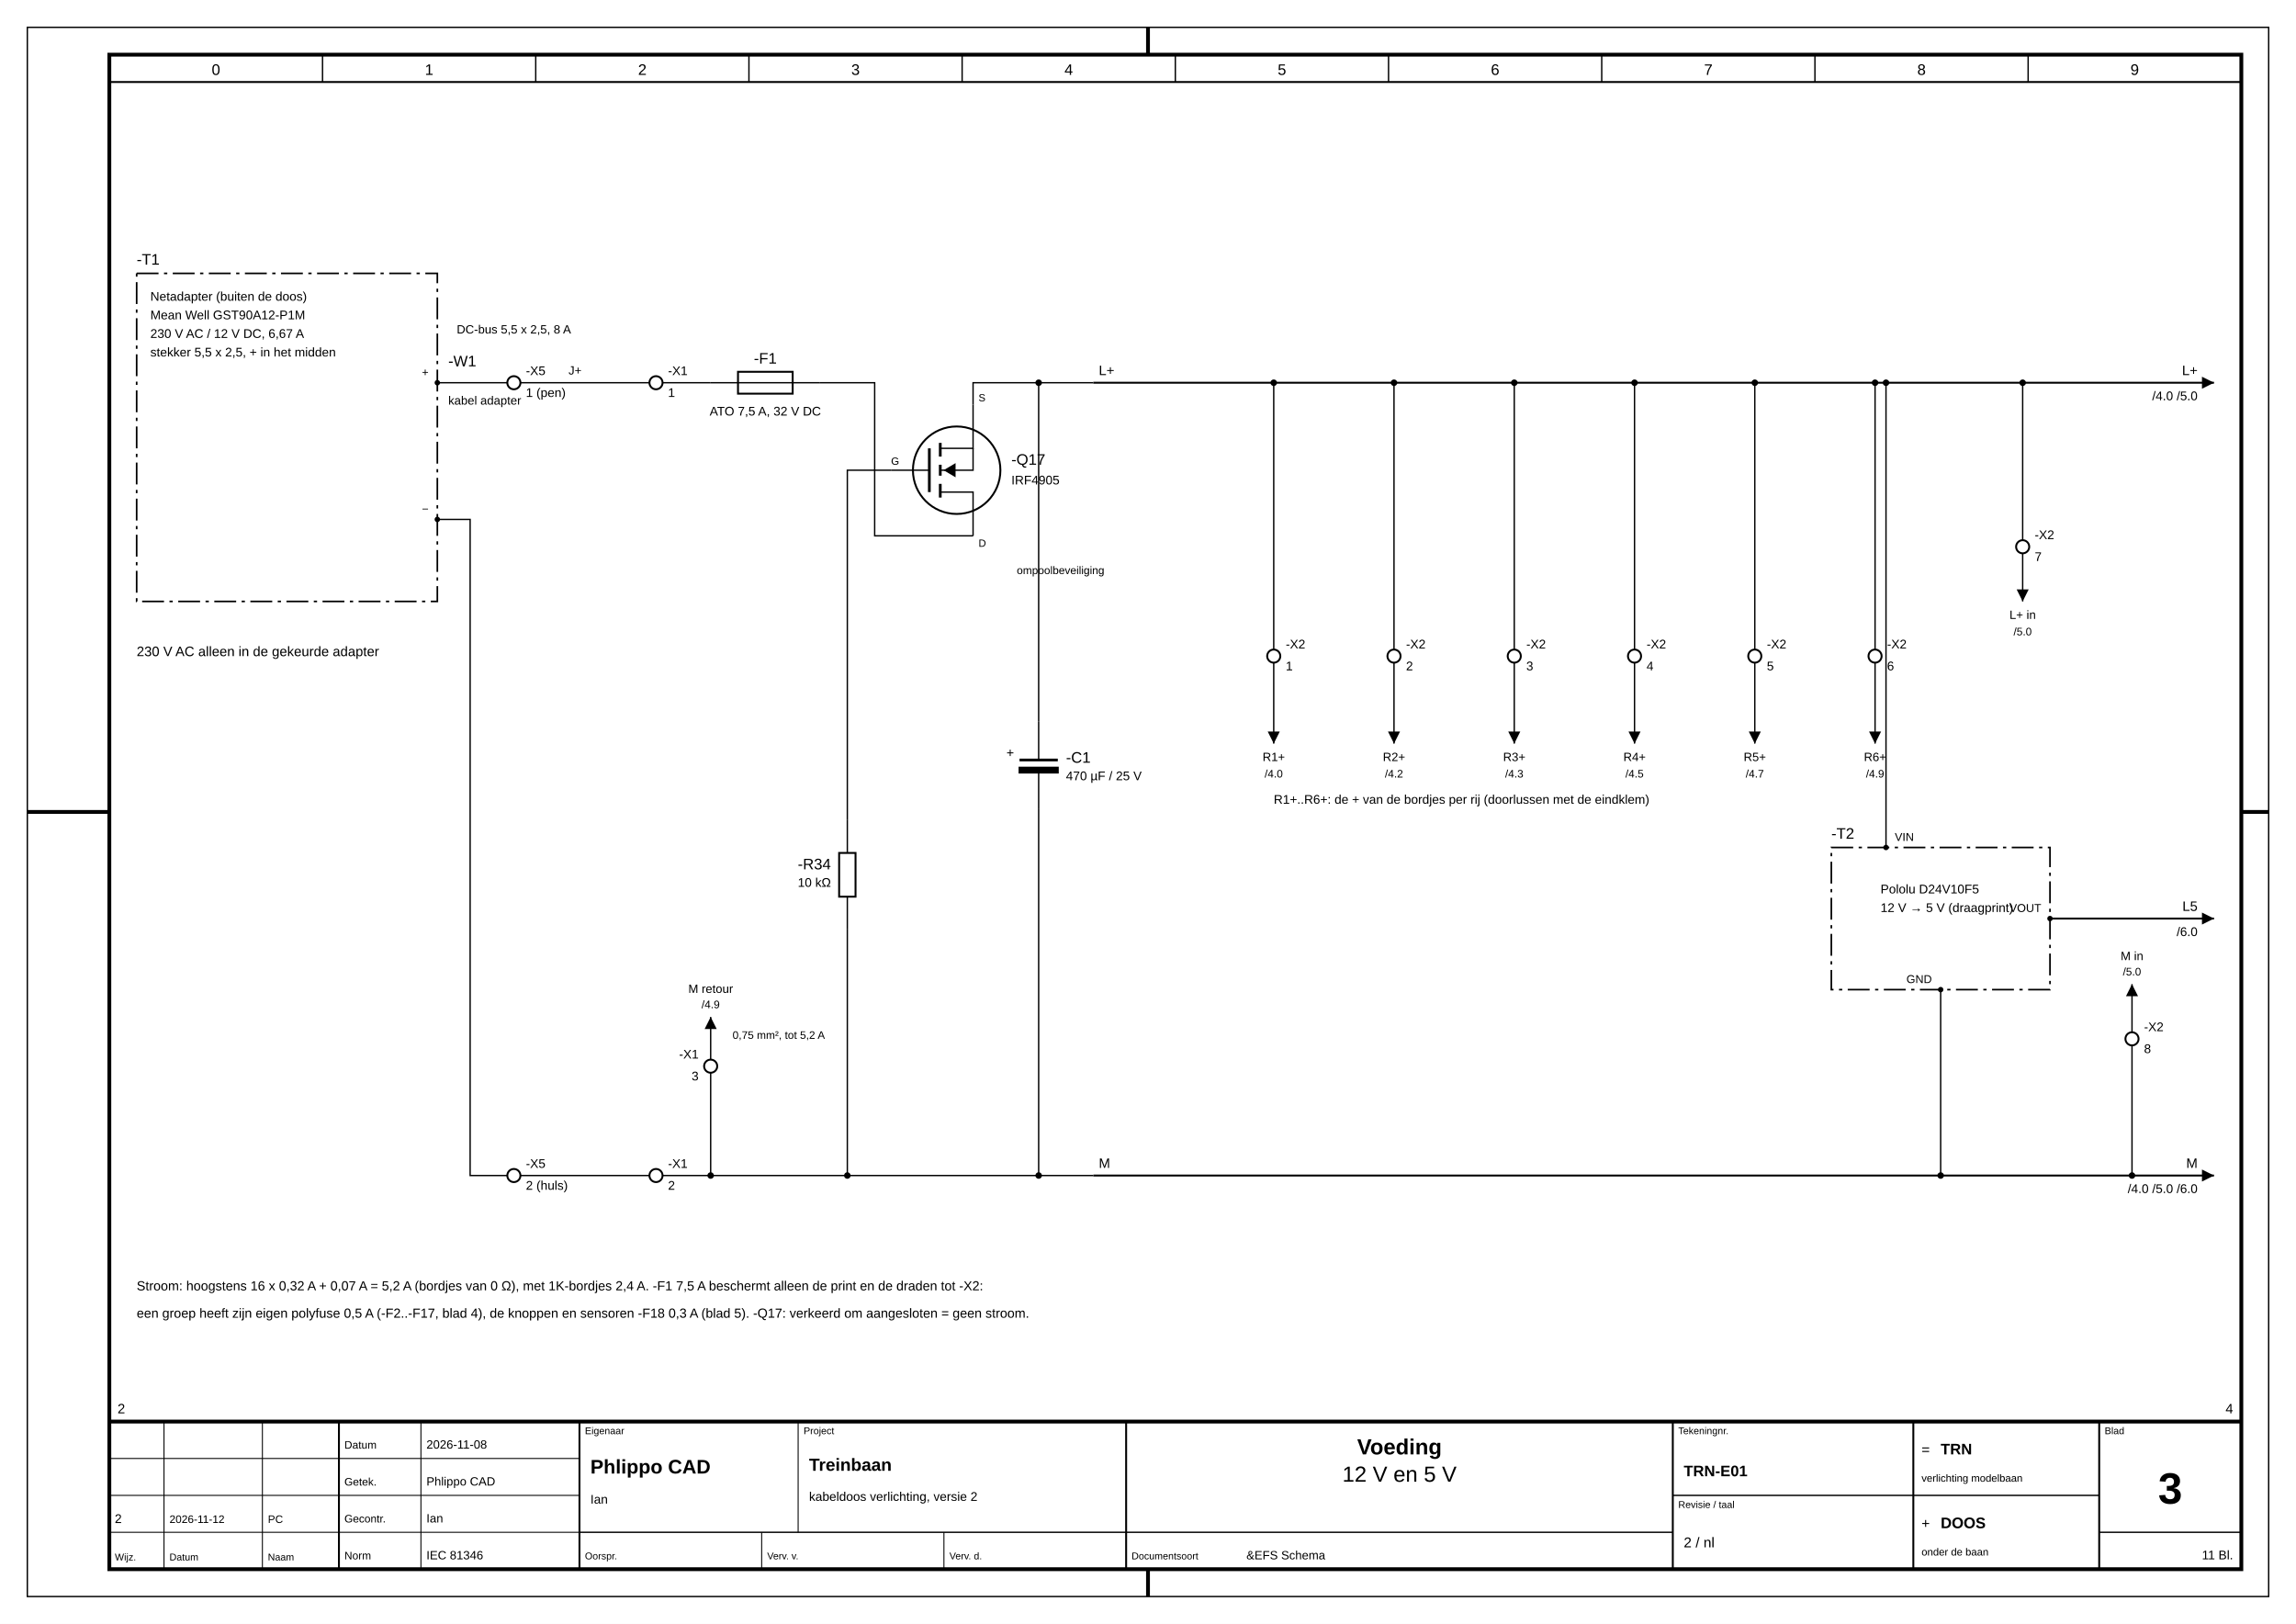
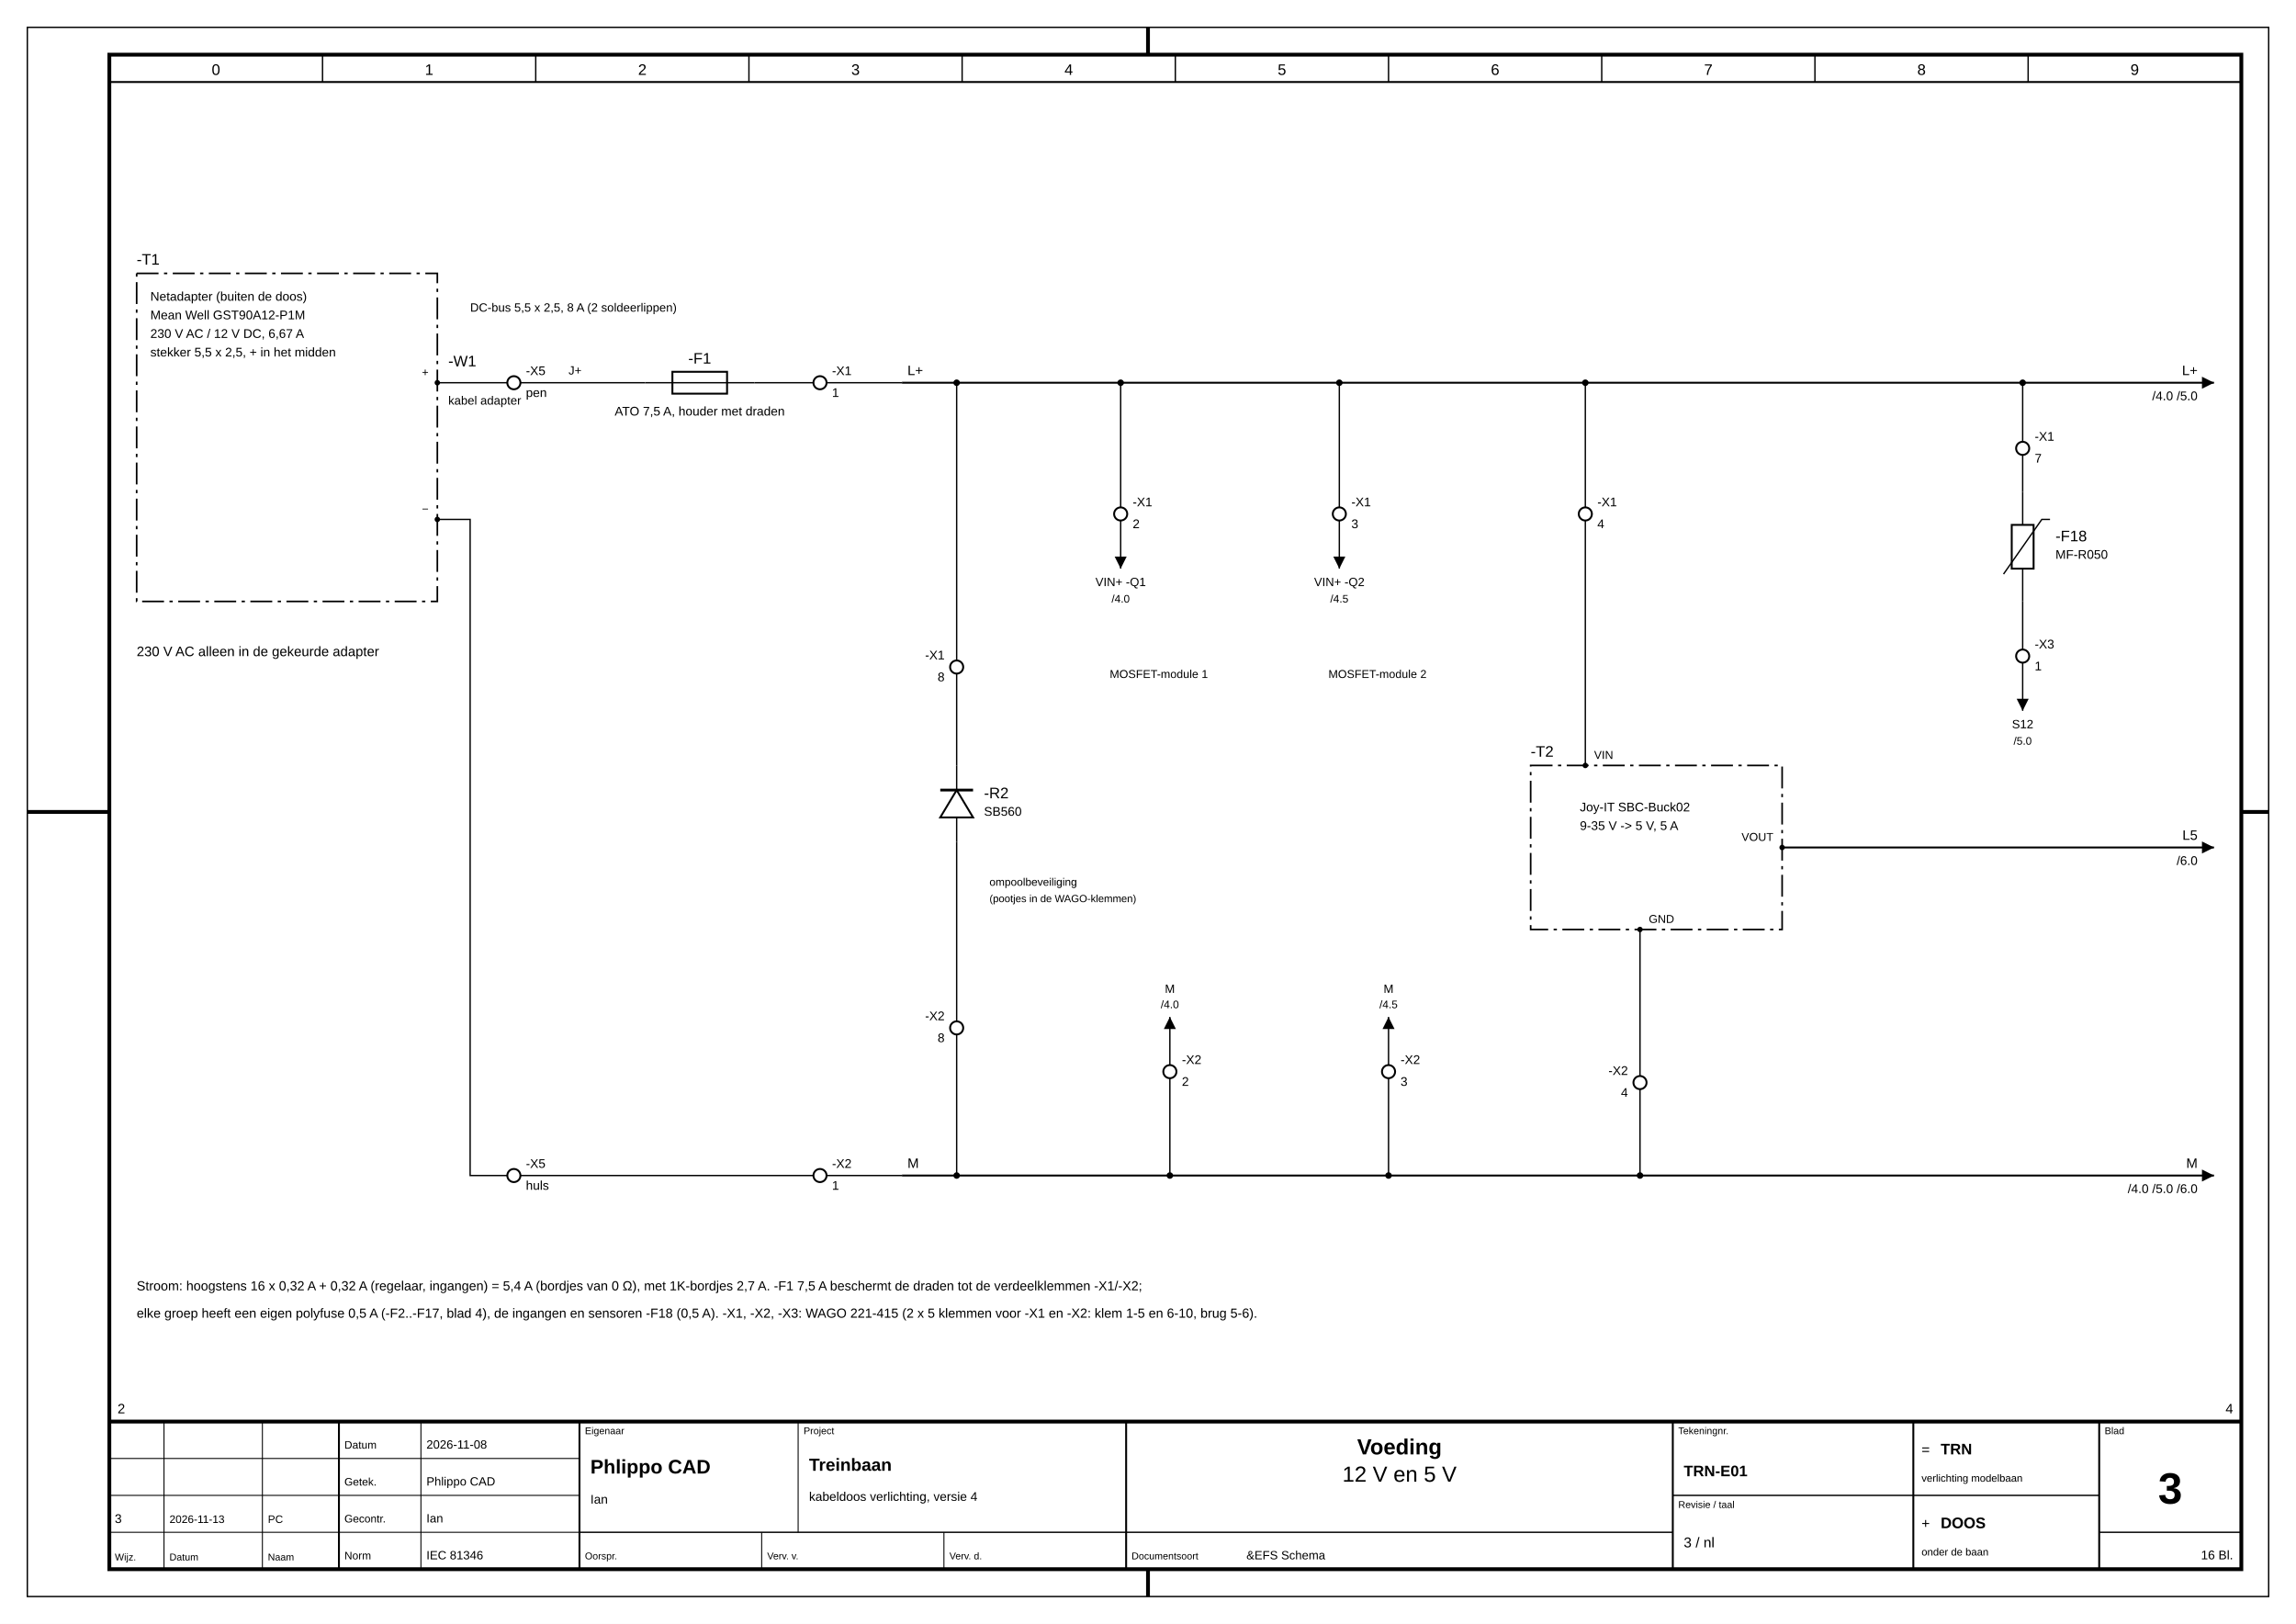
<svg xmlns="http://www.w3.org/2000/svg" viewBox="0 0 420 297" width="420mm" height="297mm" font-family="Arial, Helvetica, sans-serif">
  <rect width="420" height="297" fill="#fff" />
  <rect x="5" y="5" width="410" height="287" fill="none" stroke="#000" stroke-width="0.25" />
  <rect x="20" y="10" width="390" height="277" fill="none" stroke="#000" stroke-width="0.7" />
  <polyline points="210,5 210,10" fill="none" stroke="#000" stroke-width="0.7" />
  <polyline points="210,287 210,292" fill="none" stroke="#000" stroke-width="0.7" />
  <polyline points="5,148.5 20,148.5" fill="none" stroke="#000" stroke-width="0.7" />
  <polyline points="410,148.5 415,148.5" fill="none" stroke="#000" stroke-width="0.7" />
  <polyline points="20,15 410,15" fill="none" stroke="#000" stroke-width="0.35" />
  <text x="39.5" y="13.7" font-size="2.8" text-anchor="middle" fill="#000">0</text>
  <polyline points="59,10 59,15" fill="none" stroke="#000" stroke-width="0.25" />
  <text x="78.5" y="13.7" font-size="2.8" text-anchor="middle" fill="#000">1</text>
  <polyline points="98,10 98,15" fill="none" stroke="#000" stroke-width="0.25" />
  <text x="117.5" y="13.7" font-size="2.8" text-anchor="middle" fill="#000">2</text>
  <polyline points="137,10 137,15" fill="none" stroke="#000" stroke-width="0.25" />
  <text x="156.5" y="13.7" font-size="2.8" text-anchor="middle" fill="#000">3</text>
  <polyline points="176,10 176,15" fill="none" stroke="#000" stroke-width="0.25" />
  <text x="195.5" y="13.7" font-size="2.8" text-anchor="middle" fill="#000">4</text>
  <polyline points="215,10 215,15" fill="none" stroke="#000" stroke-width="0.25" />
  <text x="234.5" y="13.7" font-size="2.8" text-anchor="middle" fill="#000">5</text>
  <polyline points="254,10 254,15" fill="none" stroke="#000" stroke-width="0.25" />
  <text x="273.5" y="13.7" font-size="2.8" text-anchor="middle" fill="#000">6</text>
  <polyline points="293,10 293,15" fill="none" stroke="#000" stroke-width="0.25" />
  <text x="312.5" y="13.7" font-size="2.8" text-anchor="middle" fill="#000">7</text>
  <polyline points="332,10 332,15" fill="none" stroke="#000" stroke-width="0.25" />
  <text x="351.5" y="13.7" font-size="2.8" text-anchor="middle" fill="#000">8</text>
  <polyline points="371,10 371,15" fill="none" stroke="#000" stroke-width="0.25" />
  <text x="390.5" y="13.7" font-size="2.8" text-anchor="middle" fill="#000">9</text>
  <text x="21.5" y="258.5" font-size="2.5" text-anchor="start" fill="#000">2</text>
  <text x="408.5" y="258.5" font-size="2.5" text-anchor="end" fill="#000">4</text>
  <polyline points="20,260 410,260" fill="none" stroke="#000" stroke-width="0.7" />
  <polyline points="20,266.75 62,266.75" fill="none" stroke="#000" stroke-width="0.18" />
  <polyline points="20,273.5 62,273.5" fill="none" stroke="#000" stroke-width="0.18" />
  <polyline points="20,280.25 62,280.25" fill="none" stroke="#000" stroke-width="0.18" />
  <polyline points="30,260 30,287" fill="none" stroke="#000" stroke-width="0.18" />
  <polyline points="48,260 48,287" fill="none" stroke="#000" stroke-width="0.18" />
  <text x="21" y="285.4" font-size="1.8" text-anchor="start" fill="#000">Wijz.</text>
  <text x="31" y="285.4" font-size="1.8" text-anchor="start" fill="#000">Datum</text>
  <text x="49" y="285.4" font-size="1.8" text-anchor="start" fill="#000">Naam</text>
-   <text x="21" y="278.55" font-size="2.3" text-anchor="start" fill="#000">2</text>
-   <text x="31" y="278.55" font-size="2" text-anchor="start" fill="#000">2026-11-12</text>
+   <text x="21" y="278.55" font-size="2.3" text-anchor="start" fill="#000">3</text>
+   <text x="31" y="278.55" font-size="2" text-anchor="start" fill="#000">2026-11-13</text>
  <text x="49" y="278.55" font-size="2" text-anchor="start" fill="#000">PC</text>
  <polyline points="62,260 62,287" fill="none" stroke="#000" stroke-width="0.35" />
  <polyline points="62,266.75 106,266.75" fill="none" stroke="#000" stroke-width="0.18" />
  <polyline points="62,273.5 106,273.5" fill="none" stroke="#000" stroke-width="0.18" />
  <polyline points="62,280.25 106,280.25" fill="none" stroke="#000" stroke-width="0.18" />
  <polyline points="77,260 77,287" fill="none" stroke="#000" stroke-width="0.18" />
  <text x="63" y="264.95" font-size="2" text-anchor="start" fill="#000">Datum</text>
  <text x="78" y="264.95" font-size="2.2" text-anchor="start" fill="#000">2026-11-08</text>
  <text x="63" y="271.7" font-size="2" text-anchor="start" fill="#000">Getek.</text>
  <text x="78" y="271.7" font-size="2.2" text-anchor="start" fill="#000">Phlippo CAD</text>
  <text x="63" y="278.45" font-size="2" text-anchor="start" fill="#000">Gecontr.</text>
  <text x="78" y="278.45" font-size="2.2" text-anchor="start" fill="#000">Ian</text>
  <text x="63" y="285.2" font-size="2" text-anchor="start" fill="#000">Norm</text>
  <text x="78" y="285.2" font-size="2.2" text-anchor="start" fill="#000">IEC 81346</text>
  <polyline points="106,260 106,287" fill="none" stroke="#000" stroke-width="0.35" />
  <polyline points="106,280.25 206,280.25" fill="none" stroke="#000" stroke-width="0.25" />
  <polyline points="146,260 146,280.25" fill="none" stroke="#000" stroke-width="0.18" />
  <text x="107" y="262.3" font-size="1.8" text-anchor="start" fill="#000">Eigenaar</text>
  <text x="108" y="269.5" font-size="3.6" text-anchor="start" fill="#000" font-weight="700">Phlippo CAD</text>
  <text x="108" y="275" font-size="2.3" text-anchor="start" fill="#000">Ian</text>
  <text x="147" y="262.3" font-size="1.8" text-anchor="start" fill="#000">Project</text>
  <text x="148" y="269" font-size="3.2" text-anchor="start" fill="#000" font-weight="700">Treinbaan</text>
-   <text x="148" y="274.5" font-size="2.3" text-anchor="start" fill="#000">kabeldoos verlichting, versie 2</text>
+   <text x="148" y="274.5" font-size="2.3" text-anchor="start" fill="#000">kabeldoos verlichting, versie 4</text>
  <text x="107" y="285.2" font-size="1.8" text-anchor="start" fill="#000">Oorspr.</text>
  <text x="118" y="285.2" font-size="2" text-anchor="start" fill="#000" />
  <polyline points="139.33,280.25 139.33,287" fill="none" stroke="#000" stroke-width="0.18" />
  <text x="140.33" y="285.2" font-size="1.8" text-anchor="start" fill="#000">Verv. v.</text>
  <text x="151.33" y="285.2" font-size="2" text-anchor="start" fill="#000" />
  <polyline points="172.67,280.25 172.67,287" fill="none" stroke="#000" stroke-width="0.18" />
  <text x="173.67" y="285.2" font-size="1.8" text-anchor="start" fill="#000">Verv. d.</text>
  <text x="184.67" y="285.2" font-size="2" text-anchor="start" fill="#000" />
  <polyline points="206,260 206,287" fill="none" stroke="#000" stroke-width="0.35" />
  <polyline points="206,280.25 306,280.25" fill="none" stroke="#000" stroke-width="0.25" />
  <text x="256" y="266" font-size="4" text-anchor="middle" fill="#000" font-weight="700">Voeding</text>
  <text x="256" y="271" font-size="4" text-anchor="middle" fill="#000">12 V en 5 V</text>
  <text x="207" y="285.2" font-size="1.8" text-anchor="start" fill="#000">Documentsoort</text>
  <text x="228" y="285.2" font-size="2.2" text-anchor="start" fill="#000">&amp;EFS  Schema</text>
  <polyline points="306,260 306,287" fill="none" stroke="#000" stroke-width="0.35" />
  <polyline points="306,273.5 350,273.5" fill="none" stroke="#000" stroke-width="0.25" />
  <text x="307" y="262.3" font-size="1.8" text-anchor="start" fill="#000">Tekeningnr.</text>
  <text x="308" y="270" font-size="2.8" text-anchor="start" fill="#000" font-weight="700">TRN-E01</text>
  <text x="307" y="275.8" font-size="1.8" text-anchor="start" fill="#000">Revisie / taal</text>
-   <text x="308" y="283" font-size="2.6" text-anchor="start" fill="#000">2 / nl</text>
+   <text x="308" y="283" font-size="2.6" text-anchor="start" fill="#000">3 / nl</text>
  <polyline points="350,260 350,287" fill="none" stroke="#000" stroke-width="0.35" />
  <polyline points="350,273.5 384,273.5" fill="none" stroke="#000" stroke-width="0.25" />
  <text x="351.5" y="266" font-size="2.6" text-anchor="start" fill="#000">=</text>
  <text x="355" y="266" font-size="2.8" text-anchor="start" fill="#000" font-weight="700">TRN</text>
  <text x="351.5" y="271" font-size="1.9" text-anchor="start" fill="#000">verlichting modelbaan</text>
  <text x="351.5" y="279.5" font-size="2.6" text-anchor="start" fill="#000">+</text>
  <text x="355" y="279.5" font-size="2.8" text-anchor="start" fill="#000" font-weight="700">DOOS</text>
  <text x="351.5" y="284.5" font-size="1.9" text-anchor="start" fill="#000">onder de baan</text>
  <polyline points="384,260 384,287" fill="none" stroke="#000" stroke-width="0.35" />
  <polyline points="384,280.25 410,280.25" fill="none" stroke="#000" stroke-width="0.25" />
  <text x="385" y="262.3" font-size="1.8" text-anchor="start" fill="#000">Blad</text>
  <text x="397" y="275" font-size="8" text-anchor="middle" fill="#000" font-weight="700">3</text>
-   <text x="408.5" y="285.2" font-size="2.3" text-anchor="end" fill="#000">11 Bl.</text>
+   <text x="408.5" y="285.2" font-size="2.3" text-anchor="end" fill="#000">16 Bl.</text>
  <rect x="25" y="50" width="55" height="60" fill="none" stroke="#000" stroke-width="0.3" stroke-dasharray="4 1 0.6 1" />
  <text x="25" y="48.4" font-size="2.8" text-anchor="start" fill="#000">-T1</text>
  <text x="27.5" y="55" font-size="2.3" text-anchor="start" fill="#000">Netadapter (buiten de doos)</text>
  <text x="27.5" y="58.4" font-size="2.3" text-anchor="start" fill="#000">Mean Well GST90A12-P1M</text>
  <text x="27.5" y="61.8" font-size="2.3" text-anchor="start" fill="#000">230 V AC / 12 V DC, 6,67 A</text>
  <text x="27.5" y="65.2" font-size="2.3" text-anchor="start" fill="#000">stekker 5,5 x 2,5, + in het midden</text>
  <circle cx="80" cy="70" r="0.5" fill="#000" />
  <text x="78.4" y="68.8" font-size="2.1" text-anchor="end" fill="#000">+</text>
  <circle cx="80" cy="95" r="0.5" fill="#000" />
  <text x="78.4" y="93.8" font-size="2.1" text-anchor="end" fill="#000">−</text>
  <text x="25" y="120" font-size="2.5" text-anchor="start" fill="#000">230 V AC alleen in de gekeurde adapter</text>
  <polyline points="80,70 92.8,70" fill="none" stroke="#000" stroke-width="0.25" />
  <polyline points="80,95 86,95 86,215 92.8,215" fill="none" stroke="#000" stroke-width="0.25" />
  <text x="82" y="67" font-size="2.8" text-anchor="start" fill="#000">-W1</text>
  <text x="82" y="74" font-size="2.2" text-anchor="start" fill="#000">kabel adapter</text>
  <circle cx="94" cy="70" r="1.2" fill="#fff" stroke="#000" stroke-width="0.35" />
  <text x="96.2" y="68.6" font-size="2.3" text-anchor="start" fill="#000">-X5</text>
-   <text x="96.2" y="72.6" font-size="2.3" text-anchor="start" fill="#000">1 (pen)</text>
+   <text x="96.2" y="72.6" font-size="2.3" text-anchor="start" fill="#000">pen</text>
  <circle cx="94" cy="215" r="1.2" fill="#fff" stroke="#000" stroke-width="0.35" />
  <text x="96.2" y="213.6" font-size="2.3" text-anchor="start" fill="#000">-X5</text>
-   <text x="96.2" y="217.6" font-size="2.3" text-anchor="start" fill="#000">2 (huls)</text>
-   <text x="94" y="61" font-size="2.2" text-anchor="middle" fill="#000">DC-bus 5,5 x 2,5, 8 A</text>
-   <polyline points="95.2,70 118.8,70" fill="none" stroke="#000" stroke-width="0.25" />
-   <polyline points="95.2,215 118.8,215" fill="none" stroke="#000" stroke-width="0.25" />
+   <text x="96.2" y="217.6" font-size="2.3" text-anchor="start" fill="#000">huls</text>
+   <text x="86" y="57" font-size="2.2" text-anchor="start" fill="#000">DC-bus 5,5 x 2,5, 8 A (2 soldeerlippen)</text>
+   <polyline points="95.2,70 118,70" fill="none" stroke="#000" stroke-width="0.25" />
  <text x="104" y="68.5" font-size="2.2" text-anchor="start" fill="#000">J+</text>
-   <circle cx="120" cy="70" r="1.2" fill="#fff" stroke="#000" stroke-width="0.35" />
-   <text x="122.2" y="68.6" font-size="2.3" text-anchor="start" fill="#000">-X1</text>
-   <text x="122.2" y="72.6" font-size="2.3" text-anchor="start" fill="#000">1</text>
-   <circle cx="120" cy="215" r="1.2" fill="#fff" stroke="#000" stroke-width="0.35" />
-   <text x="122.2" y="213.6" font-size="2.3" text-anchor="start" fill="#000">-X1</text>
-   <text x="122.2" y="217.6" font-size="2.3" text-anchor="start" fill="#000">2</text>
-   <polyline points="121.2,70 130,70" fill="none" stroke="#000" stroke-width="0.25" />
-   <polyline points="130,70 135,70" fill="none" stroke="#000" stroke-width="0.25" />
-   <rect x="135" y="68" width="10" height="4" fill="none" stroke="#000" stroke-width="0.35" />
-   <polyline points="135,70 145,70" fill="none" stroke="#000" stroke-width="0.25" />
-   <polyline points="145,70 150,70" fill="none" stroke="#000" stroke-width="0.25" />
-   <text x="140" y="66.5" font-size="2.8" text-anchor="middle" fill="#000">-F1</text>
-   <text x="140" y="76" font-size="2.3" text-anchor="middle" fill="#000">ATO 7,5 A, 32 V DC</text>
-   <polyline points="150,70 160,70 160,98 178,98" fill="none" stroke="#000" stroke-width="0.25" />
-   <circle cx="175" cy="86" r="8" fill="none" stroke="#000" stroke-width="0.35" />
-   <polyline points="163,86 170,86" fill="none" stroke="#000" stroke-width="0.25" />
-   <polyline points="170,82 170,90" fill="none" stroke="#000" stroke-width="0.5" />
-   <polyline points="172,81 172,83.5" fill="none" stroke="#000" stroke-width="0.5" />
-   <polyline points="172,85 172,87" fill="none" stroke="#000" stroke-width="0.5" />
-   <polyline points="172,88.5 172,91" fill="none" stroke="#000" stroke-width="0.5" />
-   <polyline points="172,82 178,82 178,74" fill="none" stroke="#000" stroke-width="0.25" />
-   <polyline points="172,90 178,90 178,98" fill="none" stroke="#000" stroke-width="0.25" />
-   <polyline points="172,86 178,86 178,82" fill="none" stroke="#000" stroke-width="0.25" />
-   <polygon points="174.8,86 172.6,84.7 172.6,87.3" fill="#000" transform="rotate(180 173.7 86)" />
-   <text x="185" y="85" font-size="2.8" text-anchor="start" fill="#000">-Q17</text>
-   <text x="185" y="88.6" font-size="2.3" text-anchor="start" fill="#000">IRF4905</text>
-   <text x="179" y="73.4" font-size="1.9" text-anchor="start" fill="#000">S</text>
-   <text x="179" y="100" font-size="1.9" text-anchor="start" fill="#000">D</text>
-   <text x="163" y="85" font-size="1.9" text-anchor="start" fill="#000">G</text>
-   <text x="186" y="105" font-size="2" text-anchor="start" fill="#000">ompoolbeveiliging</text>
-   <polyline points="178,74 178,70 200,70" fill="none" stroke="#000" stroke-width="0.25" />
-   <polyline points="163,86 155,86 155,150" fill="none" stroke="#000" stroke-width="0.25" />
-   <polyline points="155,150 155,156" fill="none" stroke="#000" stroke-width="0.25" />
-   <rect x="153.5" y="156" width="3" height="8" fill="none" stroke="#000" stroke-width="0.35" />
-   <polyline points="155,164 155,170" fill="none" stroke="#000" stroke-width="0.25" />
-   <text x="152" y="159" font-size="2.8" text-anchor="end" fill="#000">-R34</text>
-   <text x="152" y="162.2" font-size="2.3" text-anchor="end" fill="#000">10 kΩ</text>
-   <polyline points="155,170 155,215" fill="none" stroke="#000" stroke-width="0.25" />
-   <circle cx="155" cy="215" r="0.6" fill="#000" />
-   <polyline points="121.2,215 200,215" fill="none" stroke="#000" stroke-width="0.25" />
-   <polyline points="200,70 405,70" fill="none" stroke="#000" stroke-width="0.35" />
-   <text x="201" y="68.6" font-size="2.5" text-anchor="start" fill="#000">L+</text>
+   <polyline points="118,70 123,70" fill="none" stroke="#000" stroke-width="0.25" />
+   <rect x="123" y="68" width="10" height="4" fill="none" stroke="#000" stroke-width="0.35" />
+   <polyline points="123,70 133,70" fill="none" stroke="#000" stroke-width="0.25" />
+   <polyline points="133,70 138,70" fill="none" stroke="#000" stroke-width="0.25" />
+   <text x="128" y="66.5" font-size="2.8" text-anchor="middle" fill="#000">-F1</text>
+   <text x="128" y="76" font-size="2.3" text-anchor="middle" fill="#000">ATO 7,5 A, houder met draden</text>
+   <polyline points="138,70 148.8,70" fill="none" stroke="#000" stroke-width="0.25" />
+   <circle cx="150" cy="70" r="1.2" fill="#fff" stroke="#000" stroke-width="0.35" />
+   <text x="152.2" y="68.6" font-size="2.3" text-anchor="start" fill="#000">-X1</text>
+   <text x="152.2" y="72.6" font-size="2.3" text-anchor="start" fill="#000">1</text>
+   <polyline points="151.2,70 165,70" fill="none" stroke="#000" stroke-width="0.25" />
+   <polyline points="95.2,215 148.8,215" fill="none" stroke="#000" stroke-width="0.25" />
+   <circle cx="150" cy="215" r="1.2" fill="#fff" stroke="#000" stroke-width="0.35" />
+   <text x="152.2" y="213.6" font-size="2.3" text-anchor="start" fill="#000">-X2</text>
+   <text x="152.2" y="217.6" font-size="2.3" text-anchor="start" fill="#000">1</text>
+   <polyline points="151.2,215 165,215" fill="none" stroke="#000" stroke-width="0.25" />
+   <circle cx="175" cy="70" r="0.6" fill="#000" />
+   <polyline points="175,70 175,120.8" fill="none" stroke="#000" stroke-width="0.25" />
+   <circle cx="175" cy="122" r="1.2" fill="#fff" stroke="#000" stroke-width="0.35" />
+   <text x="172.8" y="120.6" font-size="2.3" text-anchor="end" fill="#000">-X1</text>
+   <text x="172.8" y="124.6" font-size="2.3" text-anchor="end" fill="#000">8</text>
+   <polyline points="175,123.2 175,140" fill="none" stroke="#000" stroke-width="0.25" />
+   <polyline points="175,140 175,144.5" fill="none" stroke="#000" stroke-width="0.25" />
+   <polygon points="172,149.5 178,149.5 175,144.5" fill="none" stroke="#000" stroke-width="0.35" />
+   <polyline points="172,144.5 178,144.5" fill="none" stroke="#000" stroke-width="0.5" />
+   <polyline points="175,149.5 175,154" fill="none" stroke="#000" stroke-width="0.25" />
+   <text x="180" y="146" font-size="2.8" text-anchor="start" fill="#000">-R2</text>
+   <text x="180" y="149.2" font-size="2.3" text-anchor="start" fill="#000">SB560</text>
+   <polyline points="175,154 175,186.8" fill="none" stroke="#000" stroke-width="0.25" />
+   <circle cx="175" cy="188" r="1.2" fill="#fff" stroke="#000" stroke-width="0.35" />
+   <text x="172.8" y="186.6" font-size="2.3" text-anchor="end" fill="#000">-X2</text>
+   <text x="172.8" y="190.6" font-size="2.3" text-anchor="end" fill="#000">8</text>
+   <polyline points="175,189.2 175,215" fill="none" stroke="#000" stroke-width="0.25" />
+   <circle cx="175" cy="215" r="0.6" fill="#000" />
+   <text x="181" y="162" font-size="2" text-anchor="start" fill="#000">ompoolbeveiliging</text>
+   <text x="181" y="165" font-size="1.9" text-anchor="start" fill="#000">(pootjes in de WAGO-klemmen)</text>
+   <polyline points="165,70 405,70" fill="none" stroke="#000" stroke-width="0.35" />
+   <text x="166" y="68.6" font-size="2.5" text-anchor="start" fill="#000">L+</text>
  <polygon points="405,70 402.8,68.9 402.8,71.1" fill="#000" />
  <text x="402" y="68.6" font-size="2.5" text-anchor="end" fill="#000">L+</text>
  <text x="402" y="73.2" font-size="2.3" text-anchor="end" fill="#000">/4.0  /5.0</text>
-   <polyline points="200,215 405,215" fill="none" stroke="#000" stroke-width="0.35" />
-   <text x="201" y="213.6" font-size="2.5" text-anchor="start" fill="#000">M</text>
+   <polyline points="165,215 405,215" fill="none" stroke="#000" stroke-width="0.35" />
+   <text x="166" y="213.6" font-size="2.5" text-anchor="start" fill="#000">M</text>
  <polygon points="405,215 402.8,213.9 402.8,216.1" fill="#000" />
  <text x="402" y="213.6" font-size="2.5" text-anchor="end" fill="#000">M</text>
  <text x="402" y="218.2" font-size="2.3" text-anchor="end" fill="#000">/4.0  /5.0  /6.0</text>
-   <circle cx="190" cy="70" r="0.6" fill="#000" />
-   <polyline points="190,70 190,132" fill="none" stroke="#000" stroke-width="0.25" />
-   <polyline points="190,132 190,139" fill="none" stroke="#000" stroke-width="0.25" />
-   <polyline points="186.5,139 193.5,139" fill="none" stroke="#000" stroke-width="0.5" />
-   <rect x="186.5" y="140.4" width="7" height="0.9" fill="#000" stroke="#000" stroke-width="0.35" />
-   <text x="185.5" y="138.5" font-size="2.4" text-anchor="end" fill="#000">+</text>
-   <polyline points="190,141.3 190,148" fill="none" stroke="#000" stroke-width="0.25" />
-   <text x="195" y="139.5" font-size="2.8" text-anchor="start" fill="#000">-C1</text>
-   <text x="195" y="142.7" font-size="2.3" text-anchor="start" fill="#000">470 µF / 25 V</text>
-   <polyline points="190,148 190,215" fill="none" stroke="#000" stroke-width="0.25" />
-   <circle cx="190" cy="215" r="0.6" fill="#000" />
-   <circle cx="233" cy="70" r="0.6" fill="#000" />
-   <polyline points="233,70 233,118.8" fill="none" stroke="#000" stroke-width="0.25" />
-   <circle cx="233" cy="120" r="1.2" fill="#fff" stroke="#000" stroke-width="0.35" />
-   <text x="235.2" y="118.6" font-size="2.3" text-anchor="start" fill="#000">-X2</text>
-   <text x="235.2" y="122.6" font-size="2.3" text-anchor="start" fill="#000">1</text>
-   <polyline points="233,121.2 233,136" fill="none" stroke="#000" stroke-width="0.25" />
-   <polygon points="233,136 231.9,133.8 234.1,133.8" fill="#000" />
-   <text x="233" y="139.2" font-size="2.2" text-anchor="middle" fill="#000">R1+</text>
-   <text x="233" y="142.2" font-size="2" text-anchor="middle" fill="#000">/4.0</text>
-   <circle cx="255" cy="70" r="0.6" fill="#000" />
-   <polyline points="255,70 255,118.8" fill="none" stroke="#000" stroke-width="0.25" />
-   <circle cx="255" cy="120" r="1.2" fill="#fff" stroke="#000" stroke-width="0.35" />
-   <text x="257.2" y="118.6" font-size="2.3" text-anchor="start" fill="#000">-X2</text>
-   <text x="257.2" y="122.6" font-size="2.3" text-anchor="start" fill="#000">2</text>
-   <polyline points="255,121.2 255,136" fill="none" stroke="#000" stroke-width="0.25" />
-   <polygon points="255,136 253.9,133.8 256.1,133.8" fill="#000" />
-   <text x="255" y="139.2" font-size="2.2" text-anchor="middle" fill="#000">R2+</text>
-   <text x="255" y="142.2" font-size="2" text-anchor="middle" fill="#000">/4.2</text>
-   <circle cx="277" cy="70" r="0.6" fill="#000" />
-   <polyline points="277,70 277,118.8" fill="none" stroke="#000" stroke-width="0.25" />
-   <circle cx="277" cy="120" r="1.2" fill="#fff" stroke="#000" stroke-width="0.35" />
-   <text x="279.2" y="118.6" font-size="2.3" text-anchor="start" fill="#000">-X2</text>
-   <text x="279.2" y="122.6" font-size="2.3" text-anchor="start" fill="#000">3</text>
-   <polyline points="277,121.2 277,136" fill="none" stroke="#000" stroke-width="0.25" />
-   <polygon points="277,136 275.9,133.8 278.1,133.8" fill="#000" />
-   <text x="277" y="139.2" font-size="2.2" text-anchor="middle" fill="#000">R3+</text>
-   <text x="277" y="142.2" font-size="2" text-anchor="middle" fill="#000">/4.3</text>
-   <circle cx="299" cy="70" r="0.6" fill="#000" />
-   <polyline points="299,70 299,118.8" fill="none" stroke="#000" stroke-width="0.25" />
-   <circle cx="299" cy="120" r="1.2" fill="#fff" stroke="#000" stroke-width="0.35" />
-   <text x="301.2" y="118.6" font-size="2.3" text-anchor="start" fill="#000">-X2</text>
-   <text x="301.2" y="122.6" font-size="2.3" text-anchor="start" fill="#000">4</text>
-   <polyline points="299,121.2 299,136" fill="none" stroke="#000" stroke-width="0.25" />
-   <polygon points="299,136 297.9,133.8 300.1,133.8" fill="#000" />
-   <text x="299" y="139.2" font-size="2.2" text-anchor="middle" fill="#000">R4+</text>
-   <text x="299" y="142.2" font-size="2" text-anchor="middle" fill="#000">/4.5</text>
-   <circle cx="321" cy="70" r="0.6" fill="#000" />
-   <polyline points="321,70 321,118.8" fill="none" stroke="#000" stroke-width="0.25" />
-   <circle cx="321" cy="120" r="1.2" fill="#fff" stroke="#000" stroke-width="0.35" />
-   <text x="323.2" y="118.6" font-size="2.3" text-anchor="start" fill="#000">-X2</text>
-   <text x="323.2" y="122.6" font-size="2.3" text-anchor="start" fill="#000">5</text>
-   <polyline points="321,121.2 321,136" fill="none" stroke="#000" stroke-width="0.25" />
-   <polygon points="321,136 319.9,133.8 322.1,133.8" fill="#000" />
-   <text x="321" y="139.2" font-size="2.2" text-anchor="middle" fill="#000">R5+</text>
-   <text x="321" y="142.2" font-size="2" text-anchor="middle" fill="#000">/4.7</text>
-   <circle cx="343" cy="70" r="0.6" fill="#000" />
-   <polyline points="343,70 343,118.8" fill="none" stroke="#000" stroke-width="0.25" />
-   <circle cx="343" cy="120" r="1.2" fill="#fff" stroke="#000" stroke-width="0.35" />
-   <text x="345.2" y="118.6" font-size="2.3" text-anchor="start" fill="#000">-X2</text>
-   <text x="345.2" y="122.6" font-size="2.3" text-anchor="start" fill="#000">6</text>
-   <polyline points="343,121.2 343,136" fill="none" stroke="#000" stroke-width="0.25" />
-   <polygon points="343,136 341.9,133.8 344.1,133.8" fill="#000" />
-   <text x="343" y="139.2" font-size="2.2" text-anchor="middle" fill="#000">R6+</text>
-   <text x="343" y="142.2" font-size="2" text-anchor="middle" fill="#000">/4.9</text>
-   <text x="233" y="147" font-size="2.3" text-anchor="start" fill="#000">R1+..R6+: de + van de bordjes per rij (doorlussen met de eindklem)</text>
+   <circle cx="205" cy="70" r="0.6" fill="#000" />
+   <polyline points="205,70 205,92.8" fill="none" stroke="#000" stroke-width="0.25" />
+   <circle cx="205" cy="94" r="1.2" fill="#fff" stroke="#000" stroke-width="0.35" />
+   <text x="207.2" y="92.6" font-size="2.3" text-anchor="start" fill="#000">-X1</text>
+   <text x="207.2" y="96.6" font-size="2.3" text-anchor="start" fill="#000">2</text>
+   <polyline points="205,95.2 205,104" fill="none" stroke="#000" stroke-width="0.25" />
+   <polygon points="205,104 203.9,101.8 206.1,101.8" fill="#000" />
+   <text x="205" y="107.2" font-size="2.2" text-anchor="middle" fill="#000">VIN+ -Q1</text>
+   <text x="205" y="110.2" font-size="2" text-anchor="middle" fill="#000">/4.0</text>
+   <circle cx="214" cy="215" r="0.6" fill="#000" />
+   <polyline points="214,215 214,197.2" fill="none" stroke="#000" stroke-width="0.25" />
+   <circle cx="214" cy="196" r="1.2" fill="#fff" stroke="#000" stroke-width="0.35" />
+   <text x="216.2" y="194.6" font-size="2.3" text-anchor="start" fill="#000">-X2</text>
+   <text x="216.2" y="198.6" font-size="2.3" text-anchor="start" fill="#000">2</text>
+   <polyline points="214,194.8 214,186" fill="none" stroke="#000" stroke-width="0.25" />
+   <polygon points="214,186 212.9,188.2 215.1,188.2" fill="#000" />
+   <text x="214" y="181.6" font-size="2.2" text-anchor="middle" fill="#000">M</text>
+   <text x="214" y="184.4" font-size="2" text-anchor="middle" fill="#000">/4.0</text>
+   <text x="203" y="124" font-size="2.1" text-anchor="start" fill="#000">MOSFET-module 1</text>
+   <circle cx="245" cy="70" r="0.6" fill="#000" />
+   <polyline points="245,70 245,92.8" fill="none" stroke="#000" stroke-width="0.25" />
+   <circle cx="245" cy="94" r="1.2" fill="#fff" stroke="#000" stroke-width="0.35" />
+   <text x="247.2" y="92.6" font-size="2.3" text-anchor="start" fill="#000">-X1</text>
+   <text x="247.2" y="96.6" font-size="2.3" text-anchor="start" fill="#000">3</text>
+   <polyline points="245,95.2 245,104" fill="none" stroke="#000" stroke-width="0.25" />
+   <polygon points="245,104 243.9,101.8 246.1,101.8" fill="#000" />
+   <text x="245" y="107.2" font-size="2.2" text-anchor="middle" fill="#000">VIN+ -Q2</text>
+   <text x="245" y="110.2" font-size="2" text-anchor="middle" fill="#000">/4.5</text>
+   <circle cx="254" cy="215" r="0.6" fill="#000" />
+   <polyline points="254,215 254,197.2" fill="none" stroke="#000" stroke-width="0.25" />
+   <circle cx="254" cy="196" r="1.2" fill="#fff" stroke="#000" stroke-width="0.35" />
+   <text x="256.2" y="194.6" font-size="2.3" text-anchor="start" fill="#000">-X2</text>
+   <text x="256.2" y="198.6" font-size="2.3" text-anchor="start" fill="#000">3</text>
+   <polyline points="254,194.8 254,186" fill="none" stroke="#000" stroke-width="0.25" />
+   <polygon points="254,186 252.9,188.2 255.1,188.2" fill="#000" />
+   <text x="254" y="181.6" font-size="2.2" text-anchor="middle" fill="#000">M</text>
+   <text x="254" y="184.4" font-size="2" text-anchor="middle" fill="#000">/4.5</text>
+   <text x="243" y="124" font-size="2.1" text-anchor="start" fill="#000">MOSFET-module 2</text>
+   <circle cx="290" cy="70" r="0.6" fill="#000" />
+   <polyline points="290,70 290,92.8" fill="none" stroke="#000" stroke-width="0.25" />
+   <circle cx="290" cy="94" r="1.2" fill="#fff" stroke="#000" stroke-width="0.35" />
+   <text x="292.2" y="92.6" font-size="2.3" text-anchor="start" fill="#000">-X1</text>
+   <text x="292.2" y="96.6" font-size="2.3" text-anchor="start" fill="#000">4</text>
+   <polyline points="290,95.2 290,140" fill="none" stroke="#000" stroke-width="0.25" />
+   <rect x="280" y="140" width="46" height="30" fill="none" stroke="#000" stroke-width="0.3" stroke-dasharray="4 1 0.6 1" />
+   <text x="280" y="138.4" font-size="2.8" text-anchor="start" fill="#000">-T2</text>
+   <text x="289" y="145" font-size="2.3" text-anchor="start" fill="#000" />
+   <text x="289" y="148.4" font-size="2.3" text-anchor="start" fill="#000">Joy-IT SBC-Buck02</text>
+   <text x="289" y="151.8" font-size="2.3" text-anchor="start" fill="#000">9-35 V -&gt; 5 V, 5 A</text>
+   <circle cx="290" cy="140" r="0.5" fill="#000" />
+   <text x="291.6" y="138.8" font-size="2.1" text-anchor="start" fill="#000">VIN</text>
+   <circle cx="300" cy="170" r="0.5" fill="#000" />
+   <text x="301.6" y="168.8" font-size="2.1" text-anchor="start" fill="#000">GND</text>
+   <circle cx="326" cy="155" r="0.5" fill="#000" />
+   <text x="324.4" y="153.8" font-size="2.1" text-anchor="end" fill="#000">VOUT</text>
+   <polyline points="300,170 300,196.8" fill="none" stroke="#000" stroke-width="0.25" />
+   <circle cx="300" cy="198" r="1.2" fill="#fff" stroke="#000" stroke-width="0.35" />
+   <text x="297.8" y="196.6" font-size="2.3" text-anchor="end" fill="#000">-X2</text>
+   <text x="297.8" y="200.6" font-size="2.3" text-anchor="end" fill="#000">4</text>
+   <polyline points="300,199.2 300,215" fill="none" stroke="#000" stroke-width="0.25" />
+   <circle cx="300" cy="215" r="0.6" fill="#000" />
+   <polyline points="326,155 405,155" fill="none" stroke="#000" stroke-width="0.35" />
+   <polygon points="405,155 402.8,153.9 402.8,156.1" fill="#000" />
+   <text x="402" y="153.6" font-size="2.5" text-anchor="end" fill="#000">L5</text>
+   <text x="402" y="158.2" font-size="2.3" text-anchor="end" fill="#000">/6.0</text>
  <circle cx="370" cy="70" r="0.6" fill="#000" />
-   <polyline points="370,70 370,98.8" fill="none" stroke="#000" stroke-width="0.25" />
-   <circle cx="370" cy="100" r="1.2" fill="#fff" stroke="#000" stroke-width="0.35" />
-   <text x="372.2" y="98.6" font-size="2.3" text-anchor="start" fill="#000">-X2</text>
-   <text x="372.2" y="102.6" font-size="2.3" text-anchor="start" fill="#000">7</text>
-   <polyline points="370,101.2 370,110" fill="none" stroke="#000" stroke-width="0.25" />
-   <polygon points="370,110 368.9,107.8 371.1,107.8" fill="#000" />
-   <text x="370" y="113.2" font-size="2.2" text-anchor="middle" fill="#000">L+ in</text>
-   <text x="370" y="116.2" font-size="2" text-anchor="middle" fill="#000">/5.0</text>
-   <circle cx="390" cy="215" r="0.6" fill="#000" />
-   <polyline points="390,215 390,191.2" fill="none" stroke="#000" stroke-width="0.25" />
-   <circle cx="390" cy="190" r="1.2" fill="#fff" stroke="#000" stroke-width="0.35" />
-   <text x="392.2" y="188.6" font-size="2.3" text-anchor="start" fill="#000">-X2</text>
-   <text x="392.2" y="192.6" font-size="2.3" text-anchor="start" fill="#000">8</text>
-   <polyline points="390,188.8 390,180" fill="none" stroke="#000" stroke-width="0.25" />
-   <polygon points="390,180 388.9,182.2 391.1,182.2" fill="#000" />
-   <text x="390" y="175.6" font-size="2.2" text-anchor="middle" fill="#000">M in</text>
-   <text x="390" y="178.4" font-size="2" text-anchor="middle" fill="#000">/5.0</text>
-   <circle cx="130" cy="215" r="0.6" fill="#000" />
-   <polyline points="130,215 130,196.2" fill="none" stroke="#000" stroke-width="0.25" />
-   <circle cx="130" cy="195" r="1.2" fill="#fff" stroke="#000" stroke-width="0.35" />
-   <text x="127.8" y="193.6" font-size="2.3" text-anchor="end" fill="#000">-X1</text>
-   <text x="127.8" y="197.6" font-size="2.3" text-anchor="end" fill="#000">3</text>
-   <polyline points="130,193.8 130,186" fill="none" stroke="#000" stroke-width="0.25" />
-   <polygon points="130,186 128.9,188.2 131.1,188.2" fill="#000" />
-   <text x="130" y="181.6" font-size="2.2" text-anchor="middle" fill="#000">M retour</text>
-   <text x="130" y="184.4" font-size="2" text-anchor="middle" fill="#000">/4.9</text>
-   <text x="134" y="190" font-size="2" text-anchor="start" fill="#000">0,75 mm², tot 5,2 A</text>
-   <circle cx="345" cy="70" r="0.6" fill="#000" />
-   <polyline points="345,70 345,155" fill="none" stroke="#000" stroke-width="0.25" />
-   <rect x="335" y="155" width="40" height="26" fill="none" stroke="#000" stroke-width="0.3" stroke-dasharray="4 1 0.6 1" />
-   <text x="335" y="153.4" font-size="2.8" text-anchor="start" fill="#000">-T2</text>
-   <text x="344" y="160" font-size="2.3" text-anchor="start" fill="#000" />
-   <text x="344" y="163.4" font-size="2.3" text-anchor="start" fill="#000">Pololu D24V10F5</text>
-   <text x="344" y="166.8" font-size="2.3" text-anchor="start" fill="#000">12 V → 5 V (draagprint)</text>
-   <circle cx="345" cy="155" r="0.5" fill="#000" />
-   <text x="346.6" y="153.8" font-size="2.1" text-anchor="start" fill="#000">VIN</text>
-   <circle cx="375" cy="168" r="0.5" fill="#000" />
-   <text x="373.4" y="166.8" font-size="2.1" text-anchor="end" fill="#000">VOUT</text>
-   <circle cx="355" cy="181" r="0.5" fill="#000" />
-   <text x="353.4" y="179.8" font-size="2.1" text-anchor="end" fill="#000">GND</text>
-   <polyline points="355,181 355,215" fill="none" stroke="#000" stroke-width="0.25" />
-   <circle cx="355" cy="215" r="0.6" fill="#000" />
-   <polyline points="375,168 405,168" fill="none" stroke="#000" stroke-width="0.35" />
-   <polygon points="405,168 402.8,166.9 402.8,169.1" fill="#000" />
-   <text x="402" y="166.6" font-size="2.5" text-anchor="end" fill="#000">L5</text>
-   <text x="402" y="171.2" font-size="2.3" text-anchor="end" fill="#000">/6.0</text>
-   <text x="25" y="236" font-size="2.4" text-anchor="start" fill="#000">Stroom: hoogstens 16 x 0,32 A + 0,07 A = 5,2 A (bordjes van 0 Ω), met 1K-bordjes 2,4 A. -F1 7,5 A beschermt alleen de print en de draden tot -X2:</text>
-   <text x="25" y="241" font-size="2.4" text-anchor="start" fill="#000">een groep heeft zijn eigen polyfuse 0,5 A (-F2..-F17, blad 4), de knoppen en sensoren -F18 0,3 A (blad 5). -Q17: verkeerd om aangesloten = geen stroom.</text>
+   <polyline points="370,70 370,80.8" fill="none" stroke="#000" stroke-width="0.25" />
+   <circle cx="370" cy="82" r="1.2" fill="#fff" stroke="#000" stroke-width="0.35" />
+   <text x="372.2" y="80.6" font-size="2.3" text-anchor="start" fill="#000">-X1</text>
+   <text x="372.2" y="84.6" font-size="2.3" text-anchor="start" fill="#000">7</text>
+   <polyline points="370,83.2 370,90" fill="none" stroke="#000" stroke-width="0.25" />
+   <polyline points="370,90 370,96" fill="none" stroke="#000" stroke-width="0.25" />
+   <rect x="368" y="96" width="4" height="8" fill="none" stroke="#000" stroke-width="0.35" />
+   <polyline points="366.5,105 373.5,95 375,95" fill="none" stroke="#000" stroke-width="0.25" />
+   <polyline points="370,104 370,110" fill="none" stroke="#000" stroke-width="0.25" />
+   <text x="376" y="99" font-size="2.8" text-anchor="start" fill="#000">-F18</text>
+   <text x="376" y="102.2" font-size="2.3" text-anchor="start" fill="#000">MF-R050</text>
+   <polyline points="370,110 370,118.8" fill="none" stroke="#000" stroke-width="0.25" />
+   <circle cx="370" cy="120" r="1.2" fill="#fff" stroke="#000" stroke-width="0.35" />
+   <text x="372.2" y="118.6" font-size="2.3" text-anchor="start" fill="#000">-X3</text>
+   <text x="372.2" y="122.6" font-size="2.3" text-anchor="start" fill="#000">1</text>
+   <polyline points="370,121.2 370,130" fill="none" stroke="#000" stroke-width="0.25" />
+   <polygon points="370,130 368.9,127.8 371.1,127.8" fill="#000" />
+   <text x="370" y="133.2" font-size="2.2" text-anchor="middle" fill="#000">S12</text>
+   <text x="370" y="136.2" font-size="2" text-anchor="middle" fill="#000">/5.0</text>
+   <text x="25" y="236" font-size="2.4" text-anchor="start" fill="#000">Stroom: hoogstens 16 x 0,32 A + 0,32 A (regelaar, ingangen) = 5,4 A (bordjes van 0 Ω), met 1K-bordjes 2,7 A. -F1 7,5 A beschermt de draden tot de verdeelklemmen -X1/-X2;</text>
+   <text x="25" y="241" font-size="2.4" text-anchor="start" fill="#000">elke groep heeft een eigen polyfuse 0,5 A (-F2..-F17, blad 4), de ingangen en sensoren -F18 (0,5 A). -X1, -X2, -X3: WAGO 221-415 (2 x 5 klemmen voor -X1 en -X2: klem 1-5 en 6-10, brug 5-6).</text>
</svg>
